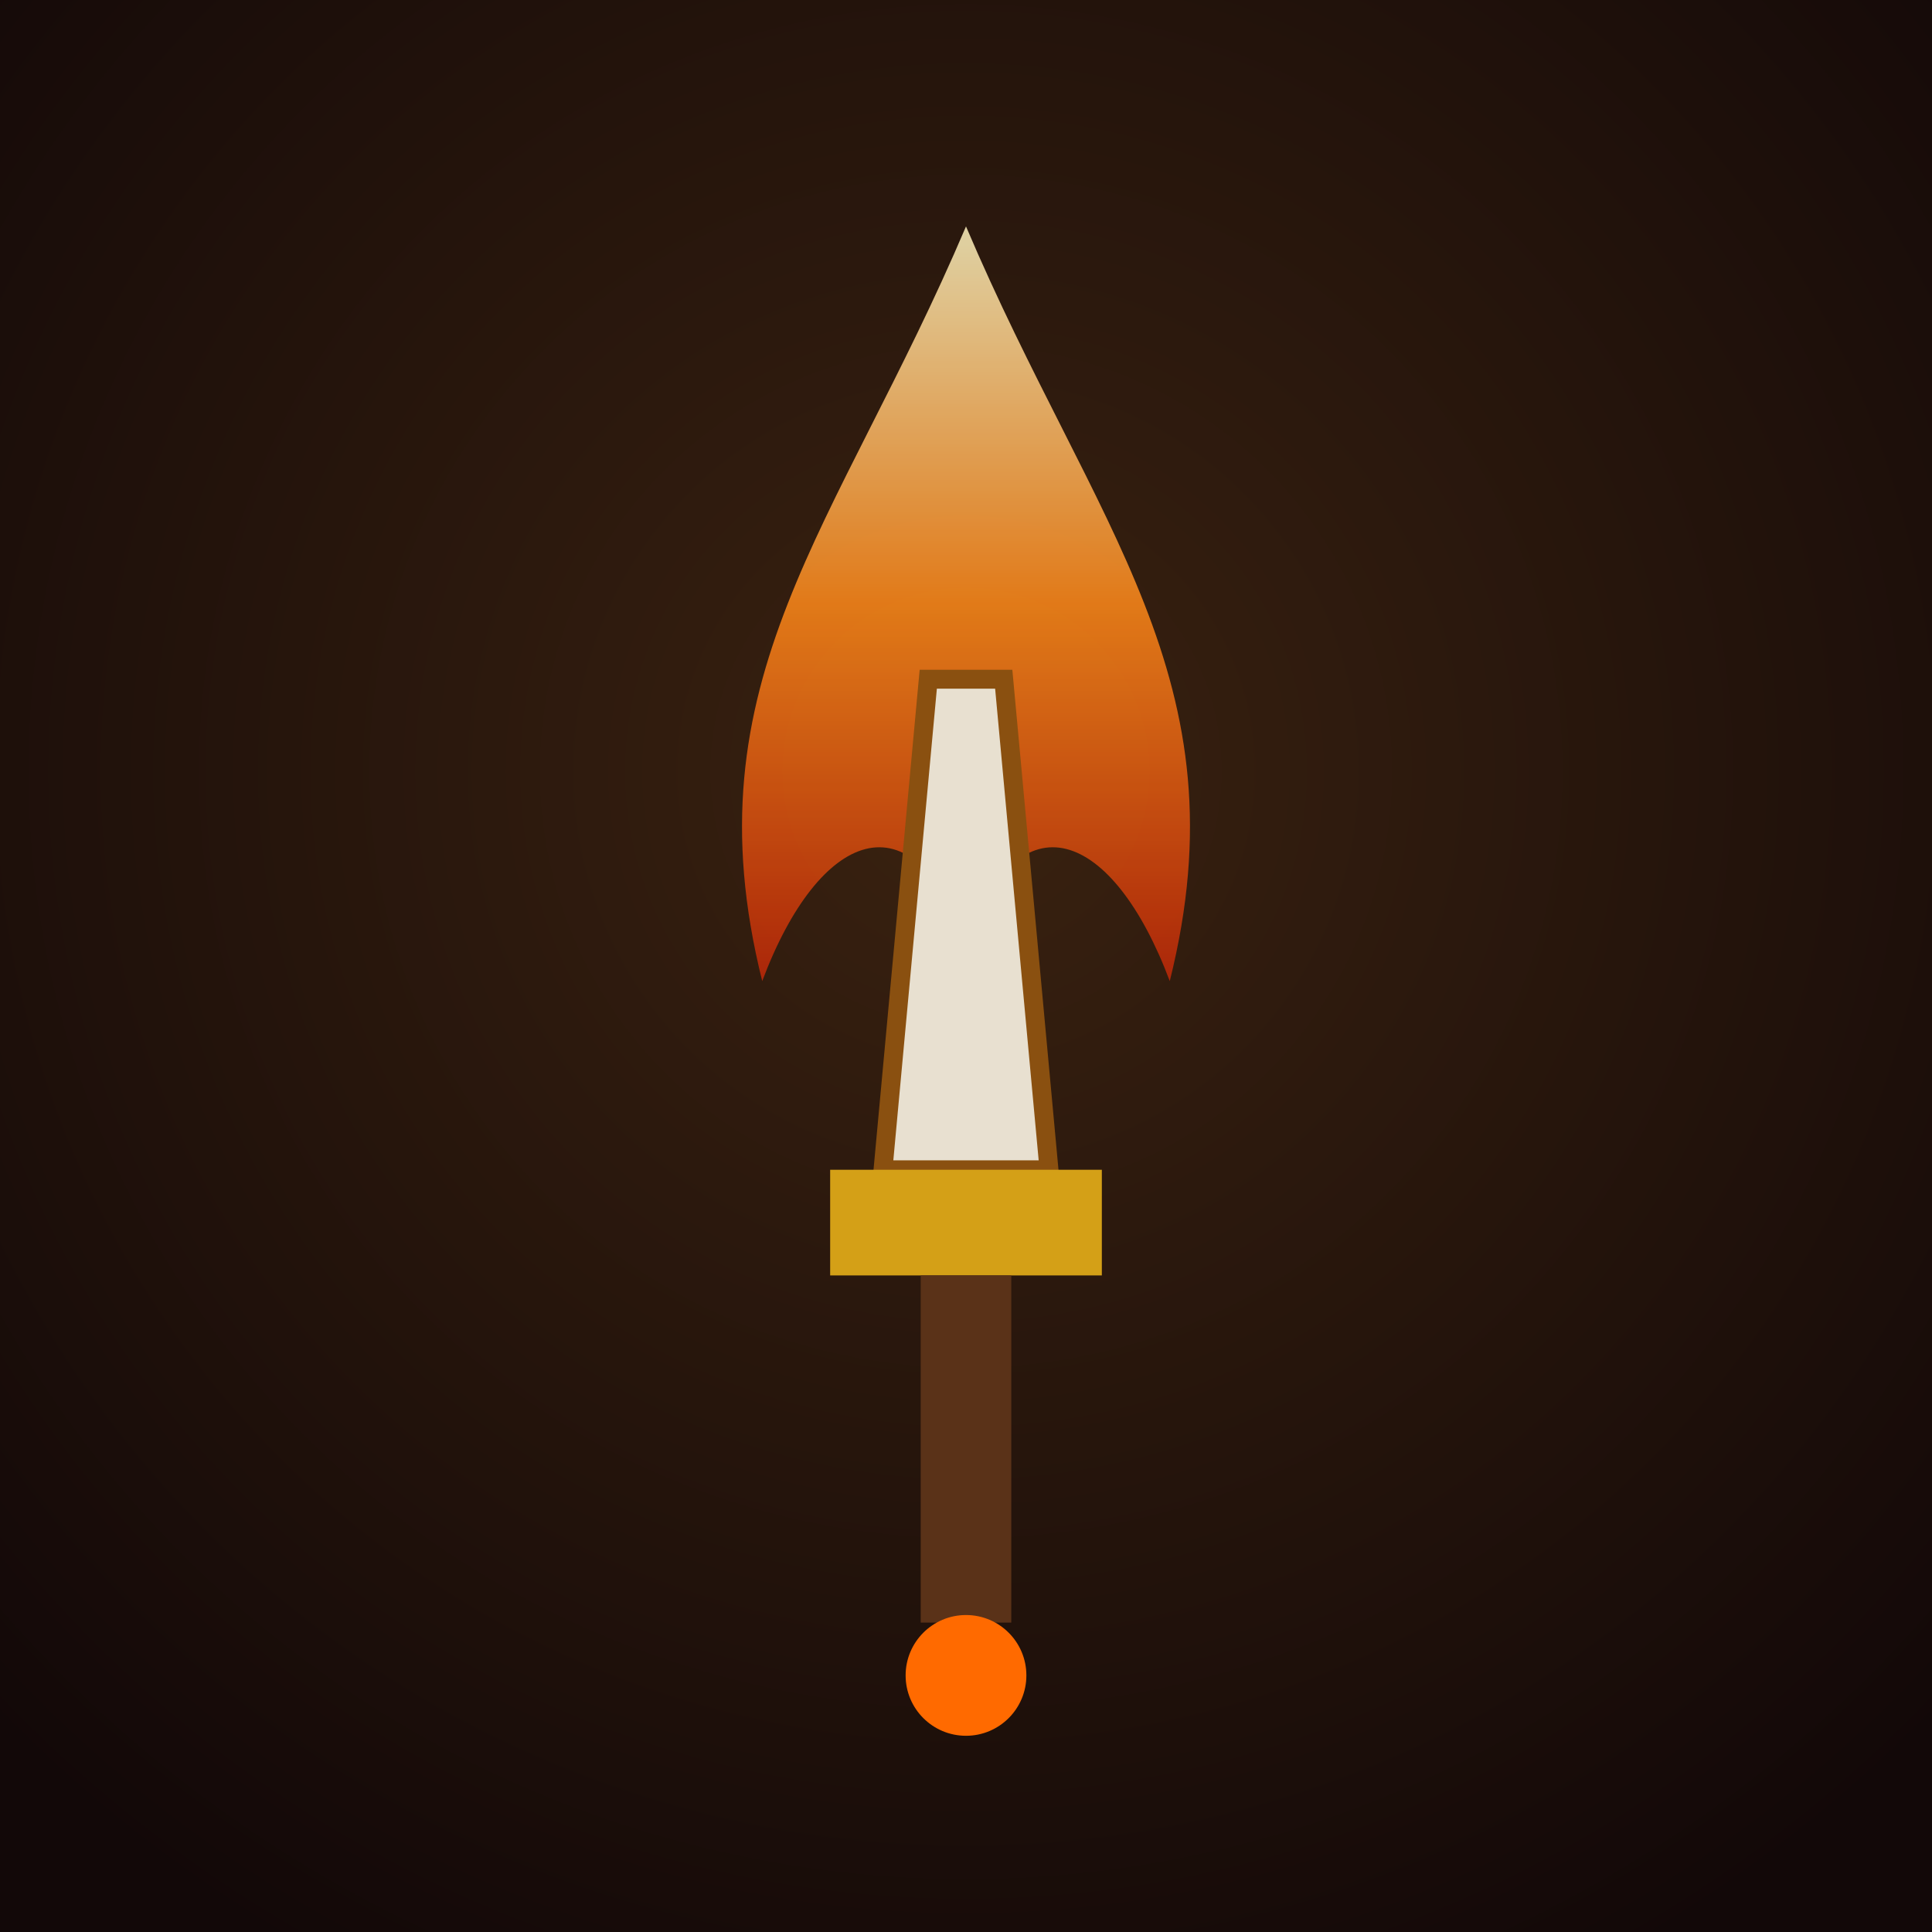
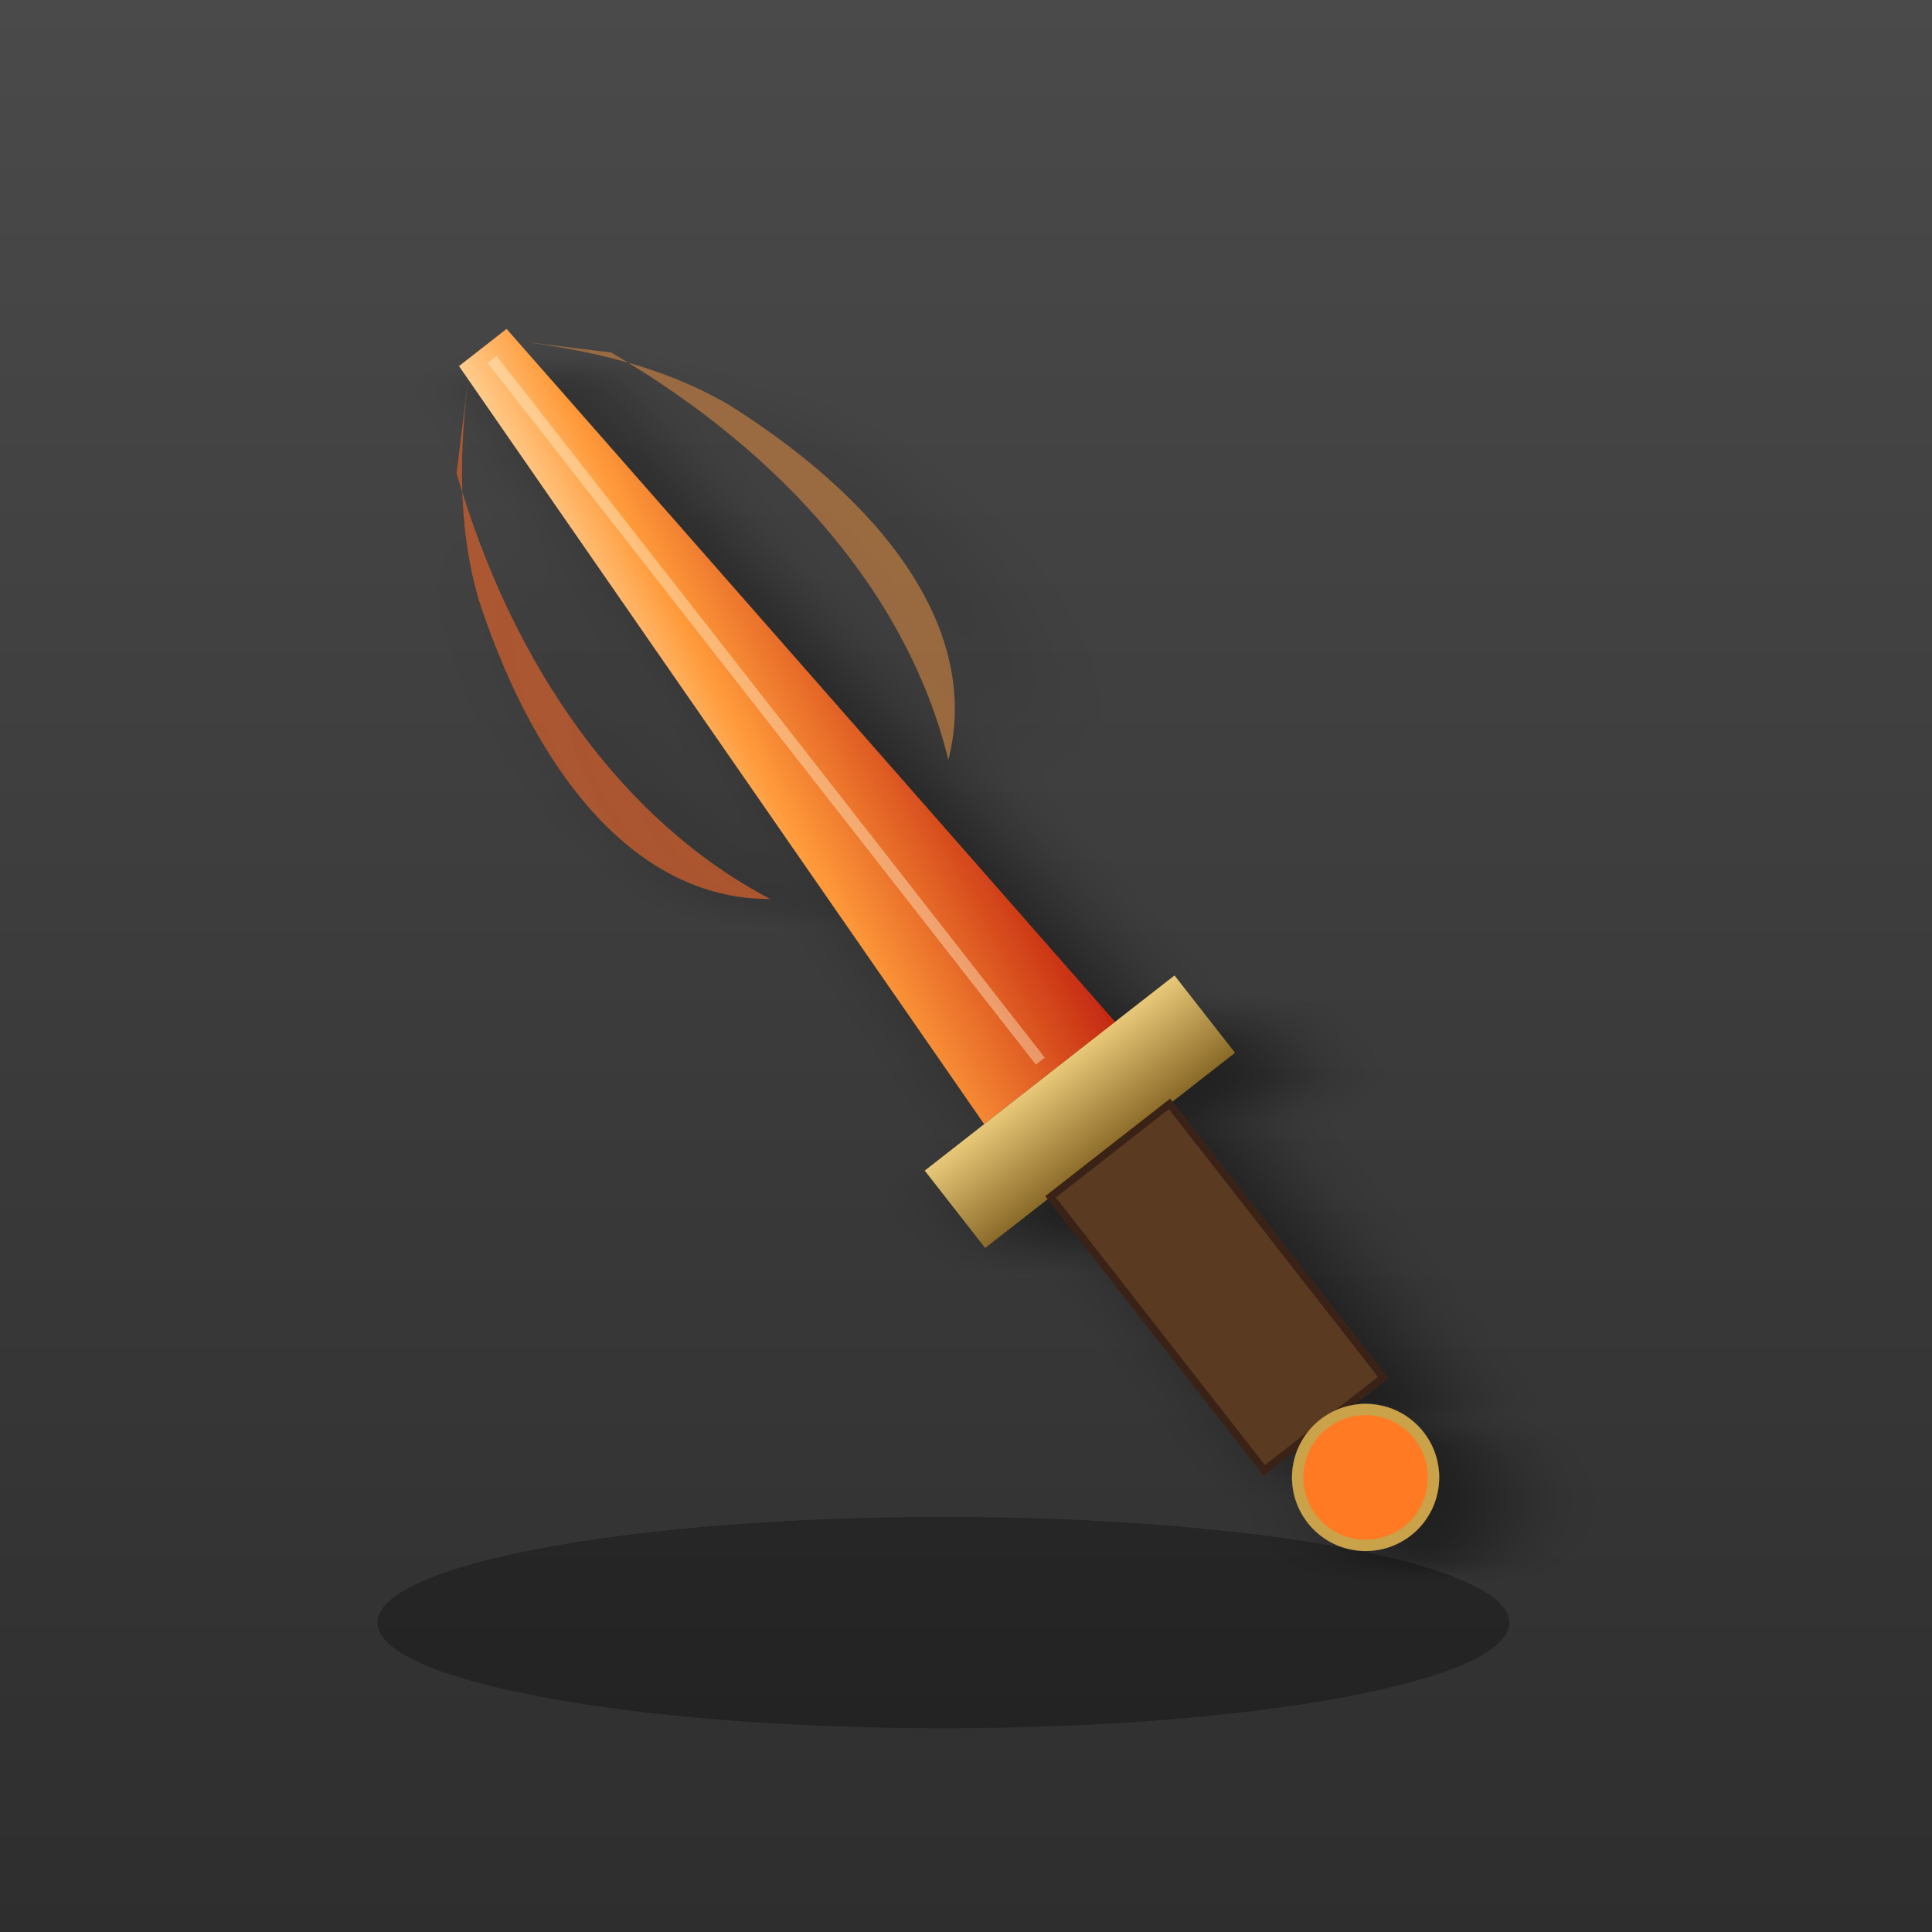
<svg xmlns="http://www.w3.org/2000/svg" viewBox="0 0 512 512">
  <defs>
-     <linearGradient id="b" x1="0" y1="0" x2="0" y2="1">
-       <stop offset="0" stop-color="#fff3c0" />
-       <stop offset=".5" stop-color="#ff8a1a" />
-       <stop offset="1" stop-color="#c02808" />
+     <linearGradient id="bg" x1="0" y1="0" x2="0" y2="1">
+       <stop offset="0" stop-color="#4a4a4a" />
+       <stop offset="1" stop-color="#2e2e2e" />
    </linearGradient>
-     <radialGradient id="bg" cx="50%" cy="40%" r="70%">
-       <stop offset="0" stop-color="#3a2210" />
-       <stop offset="1" stop-color="#120808" />
-     </radialGradient>
+     <linearGradient id="blade" x1="0" y1="0" x2="1" y2="1">
+       <stop offset="0" stop-color="#fff0c8" />
+       <stop offset=".4" stop-color="#ff9a3a" />
+       <stop offset="1" stop-color="#c42810" />
+     </linearGradient>
+     <linearGradient id="metal" x1="0" y1="0" x2="0" y2="1">
+       <stop offset="0" stop-color="#e8c878" />
+       <stop offset="1" stop-color="#8a6a28" />
+     </linearGradient>
+     <filter id="soft">
+       <feDropShadow dx="8" dy="14" stdDeviation="10" flood-color="#000" flood-opacity=".45" />
+     </filter>
  </defs>
  <rect width="512" height="512" fill="url(#bg)" />
-   <path d="M256 60 C290 140 330 180 310 260 C295 220 270 210 256 250 C242 210 217 220 202 260 C182 180 222 140 256 60 Z" fill="url(#b)" opacity=".85" />
-   <path d="M246 180 L266 180 L278 310 L234 310 Z" fill="#e8e0d0" stroke="#8a5010" stroke-width="5" />
-   <path d="M220 310 H292 V338 H220 Z" fill="#d4a017" />
-   <path d="M244 338 H268 V430 H244 Z" fill="#5a3218" />
-   <circle cx="256" cy="444" r="16" fill="#ff6a00" />
+   <ellipse cx="250" cy="430" rx="150" ry="28" fill="#000" opacity=".28" />
+   <g transform="translate(256 256) rotate(-38) translate(-256 -256)" filter="url(#soft)">
+     <path d="M230 70 C210 120 208 170 226 210 C200 190 196 150 214 100 C222 80 236 64 248 52 Z" fill="#ff6a28" opacity=".55" />
+     <path d="M282 70 C302 120 304 170 286 210 C312 190 316 150 298 100 C290 80 276 64 264 52 Z" fill="#ff9a40" opacity=".45" />
+     <path d="M248 48 L264 48 L278 292 L234 292 Z" fill="url(#blade)" />
+     <path d="M256 52 L256 288" stroke="#fff6d8" stroke-width="3" opacity=".4" />
+     <path d="M214 292 H298 V318 H214 Z" fill="url(#metal)" />
+     <path d="M236 318 H276 V410 H236 Z" fill="#5a3a22" stroke="#3a2414" stroke-width="2" />
+     <circle cx="256" cy="428" r="18" fill="#ff7a20" stroke="#c9a24a" stroke-width="3" />
+   </g>
</svg>
